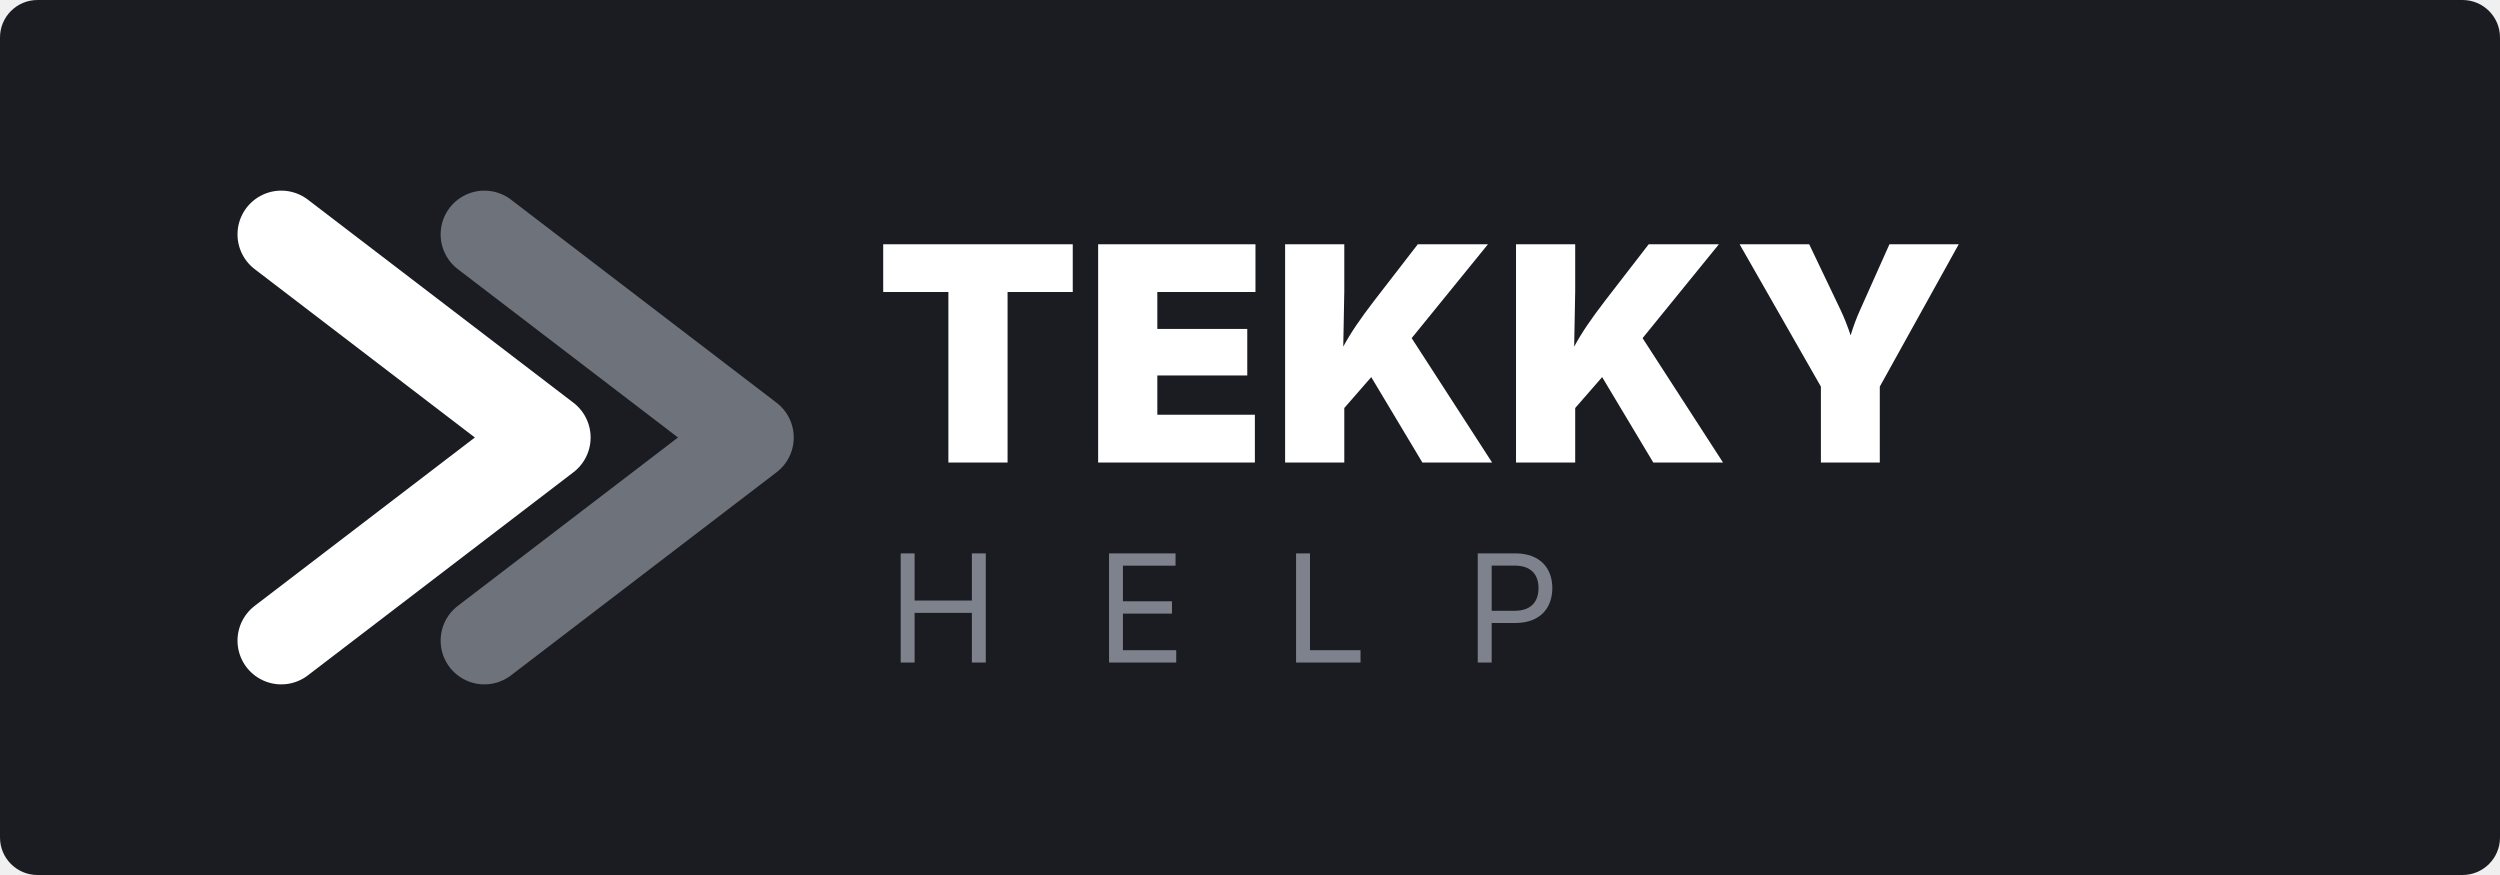
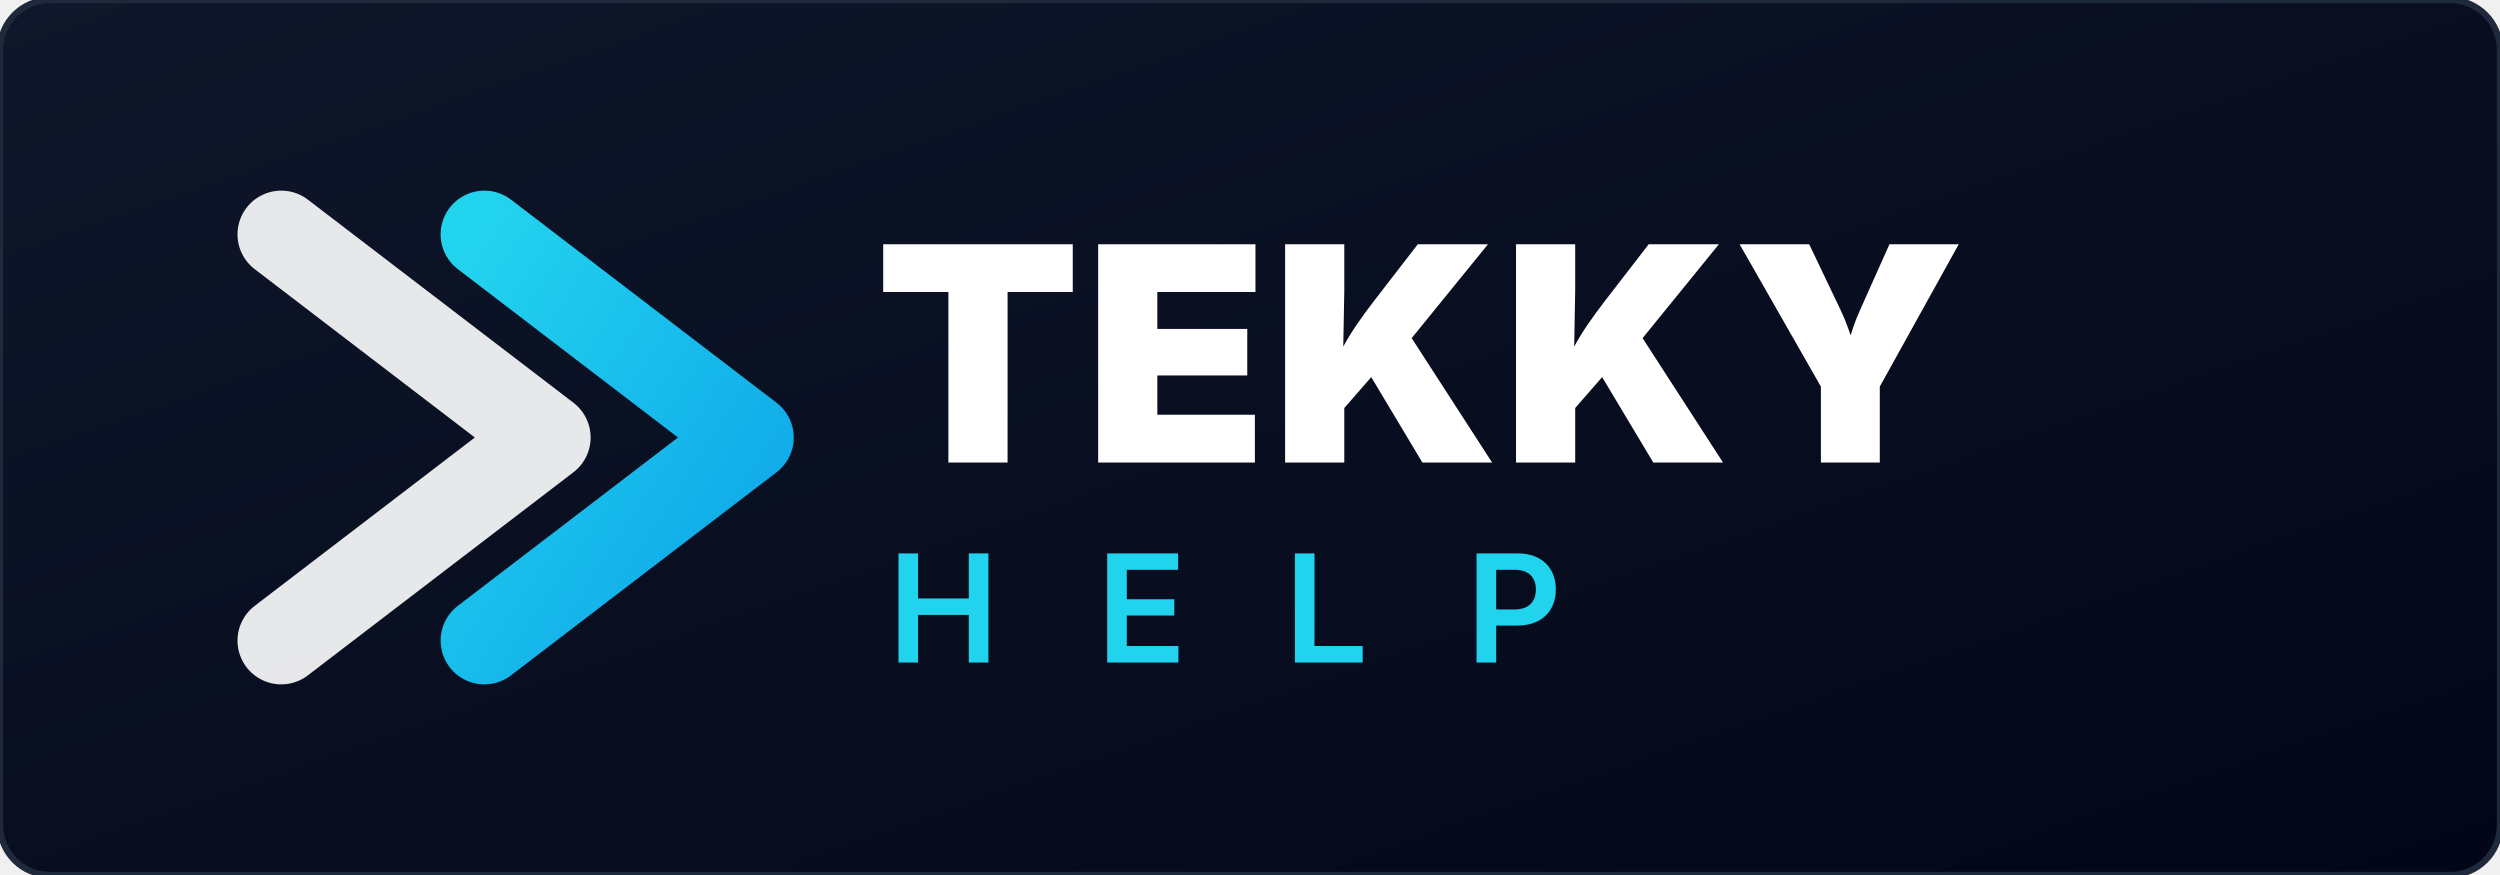
<svg xmlns="http://www.w3.org/2000/svg" viewBox="0 0 800 280" width="800" height="280">
-   <rect width="100%" height="100%" fill="#1a1c22" rx="12" />
+   <defs>
+     <linearGradient id="bgOcean" x1="0%" y1="0%" x2="100%" y2="100%">
+       <stop offset="0%" stop-color="#0F172A" />
+       <stop offset="100%" stop-color="#020617" />
+     </linearGradient>
+     <linearGradient id="cyanGlow" x1="0%" y1="0%" x2="100%" y2="100%">
+       <stop offset="0%" stop-color="#22D3EE" />
+       <stop offset="100%" stop-color="#0EA5E9" />
+     </linearGradient>
+   </defs>
+   <rect width="100%" height="100%" fill="url(#bgOcean)" rx="16" stroke="#1E293B" stroke-width="2" />
  <g transform="translate(30, 0)">
-     <path d="M 60 75 L 145 140 L 60 205" fill="none" stroke="#FFFFFF" stroke-width="28" stroke-linecap="round" stroke-linejoin="round" />
-     <path d="M 125 75 L 210 140 L 125 205" fill="none" stroke="#6E727A" stroke-width="28" stroke-linecap="round" stroke-linejoin="round" />
-     <text x="250" y="148" fill="#FFFFFF" font-family="'Montserrat', 'Inter', 'Segoe UI', 'Arial Black', sans-serif" font-weight="900" font-size="96px" letter-spacing="1px">TEKKY</text>
-     <text x="254" y="212" fill="#7E828C" font-family="'Montserrat', 'Inter', 'Segoe UI', sans-serif" font-weight="400" font-size="48px" letter-spacing="31px">HELP</text>
+     <path d="M 60 75 L 145 140 L 60 205" fill="none" stroke="#FFFFFF" stroke-width="28" stroke-linecap="round" stroke-linejoin="round" opacity="0.9" />
+     <path d="M 125 75 L 210 140 L 125 205" fill="none" stroke="url(#cyanGlow)" stroke-width="28" stroke-linecap="round" stroke-linejoin="round" />
+     <text x="250" y="148" fill="#FFFFFF" font-family="'Plus Jakarta Sans', 'Montserrat', 'Inter', 'Segoe UI', sans-serif" font-weight="900" font-size="96px" letter-spacing="1px">TEKKY</text>
+     <text x="254" y="212" fill="#22D3EE" font-family="'Plus Jakarta Sans', 'Montserrat', 'Inter', 'Segoe UI', sans-serif" font-weight="600" font-size="48px" letter-spacing="31px">HELP</text>
  </g>
</svg>
